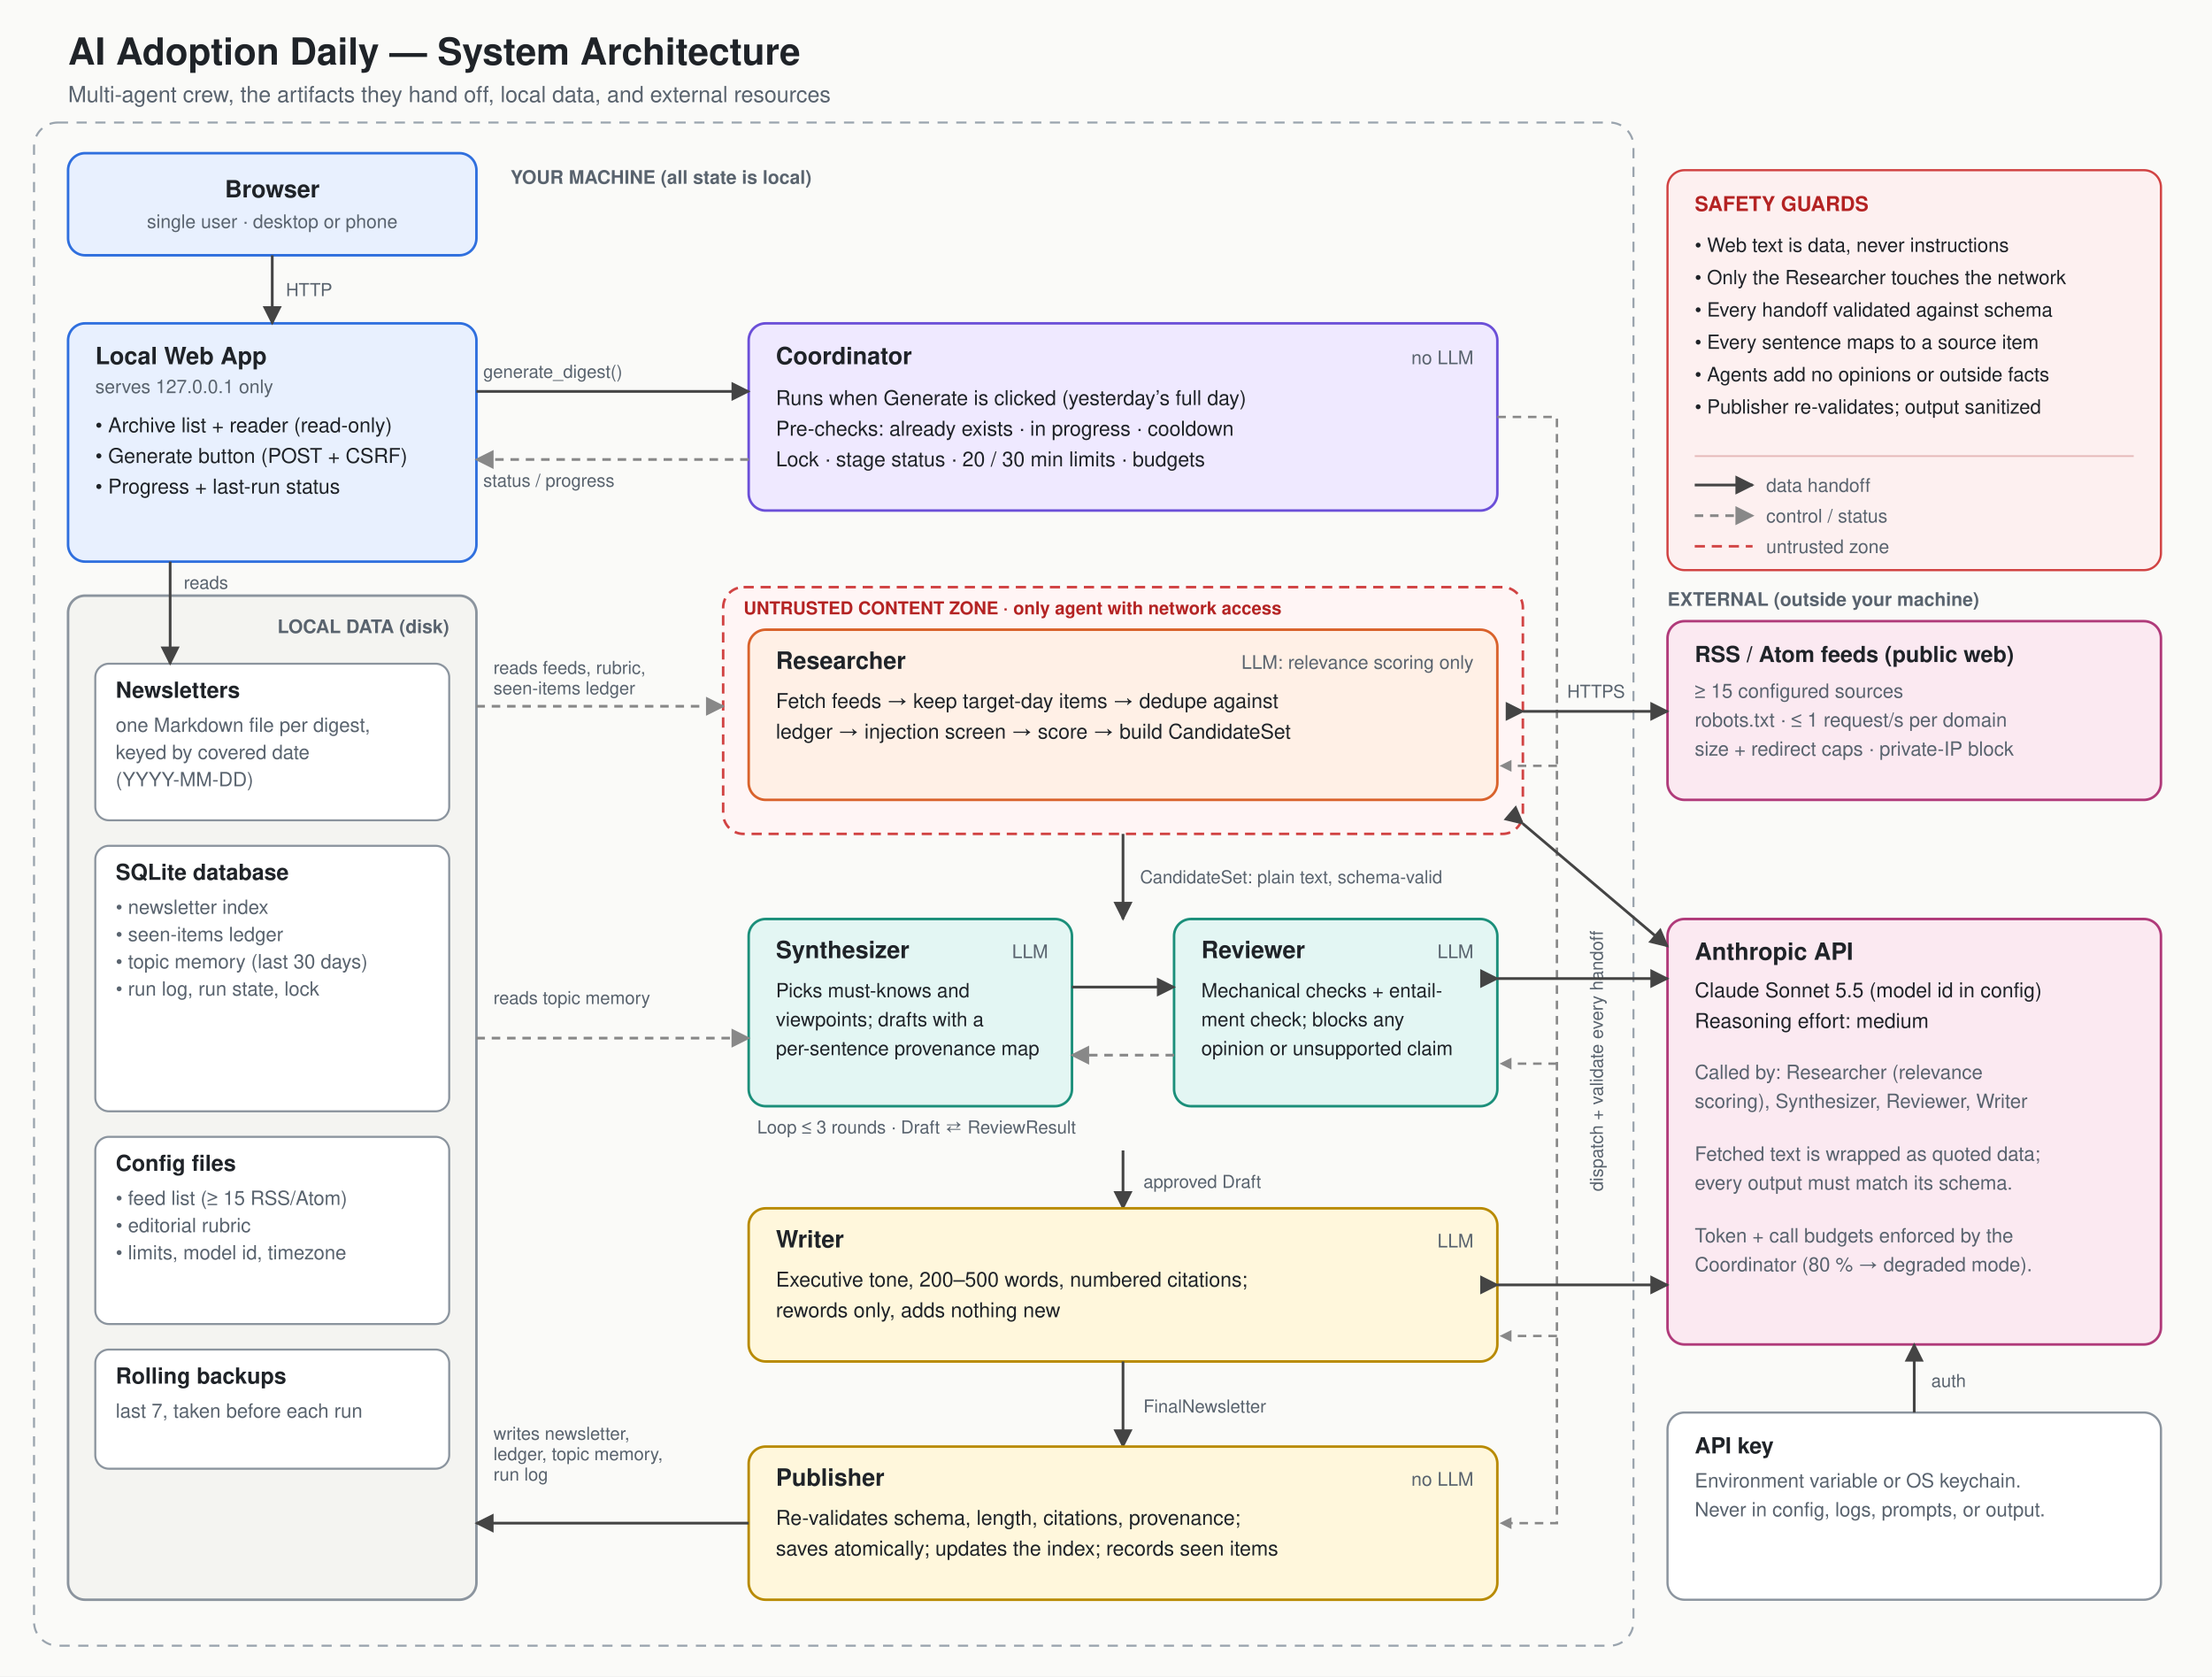
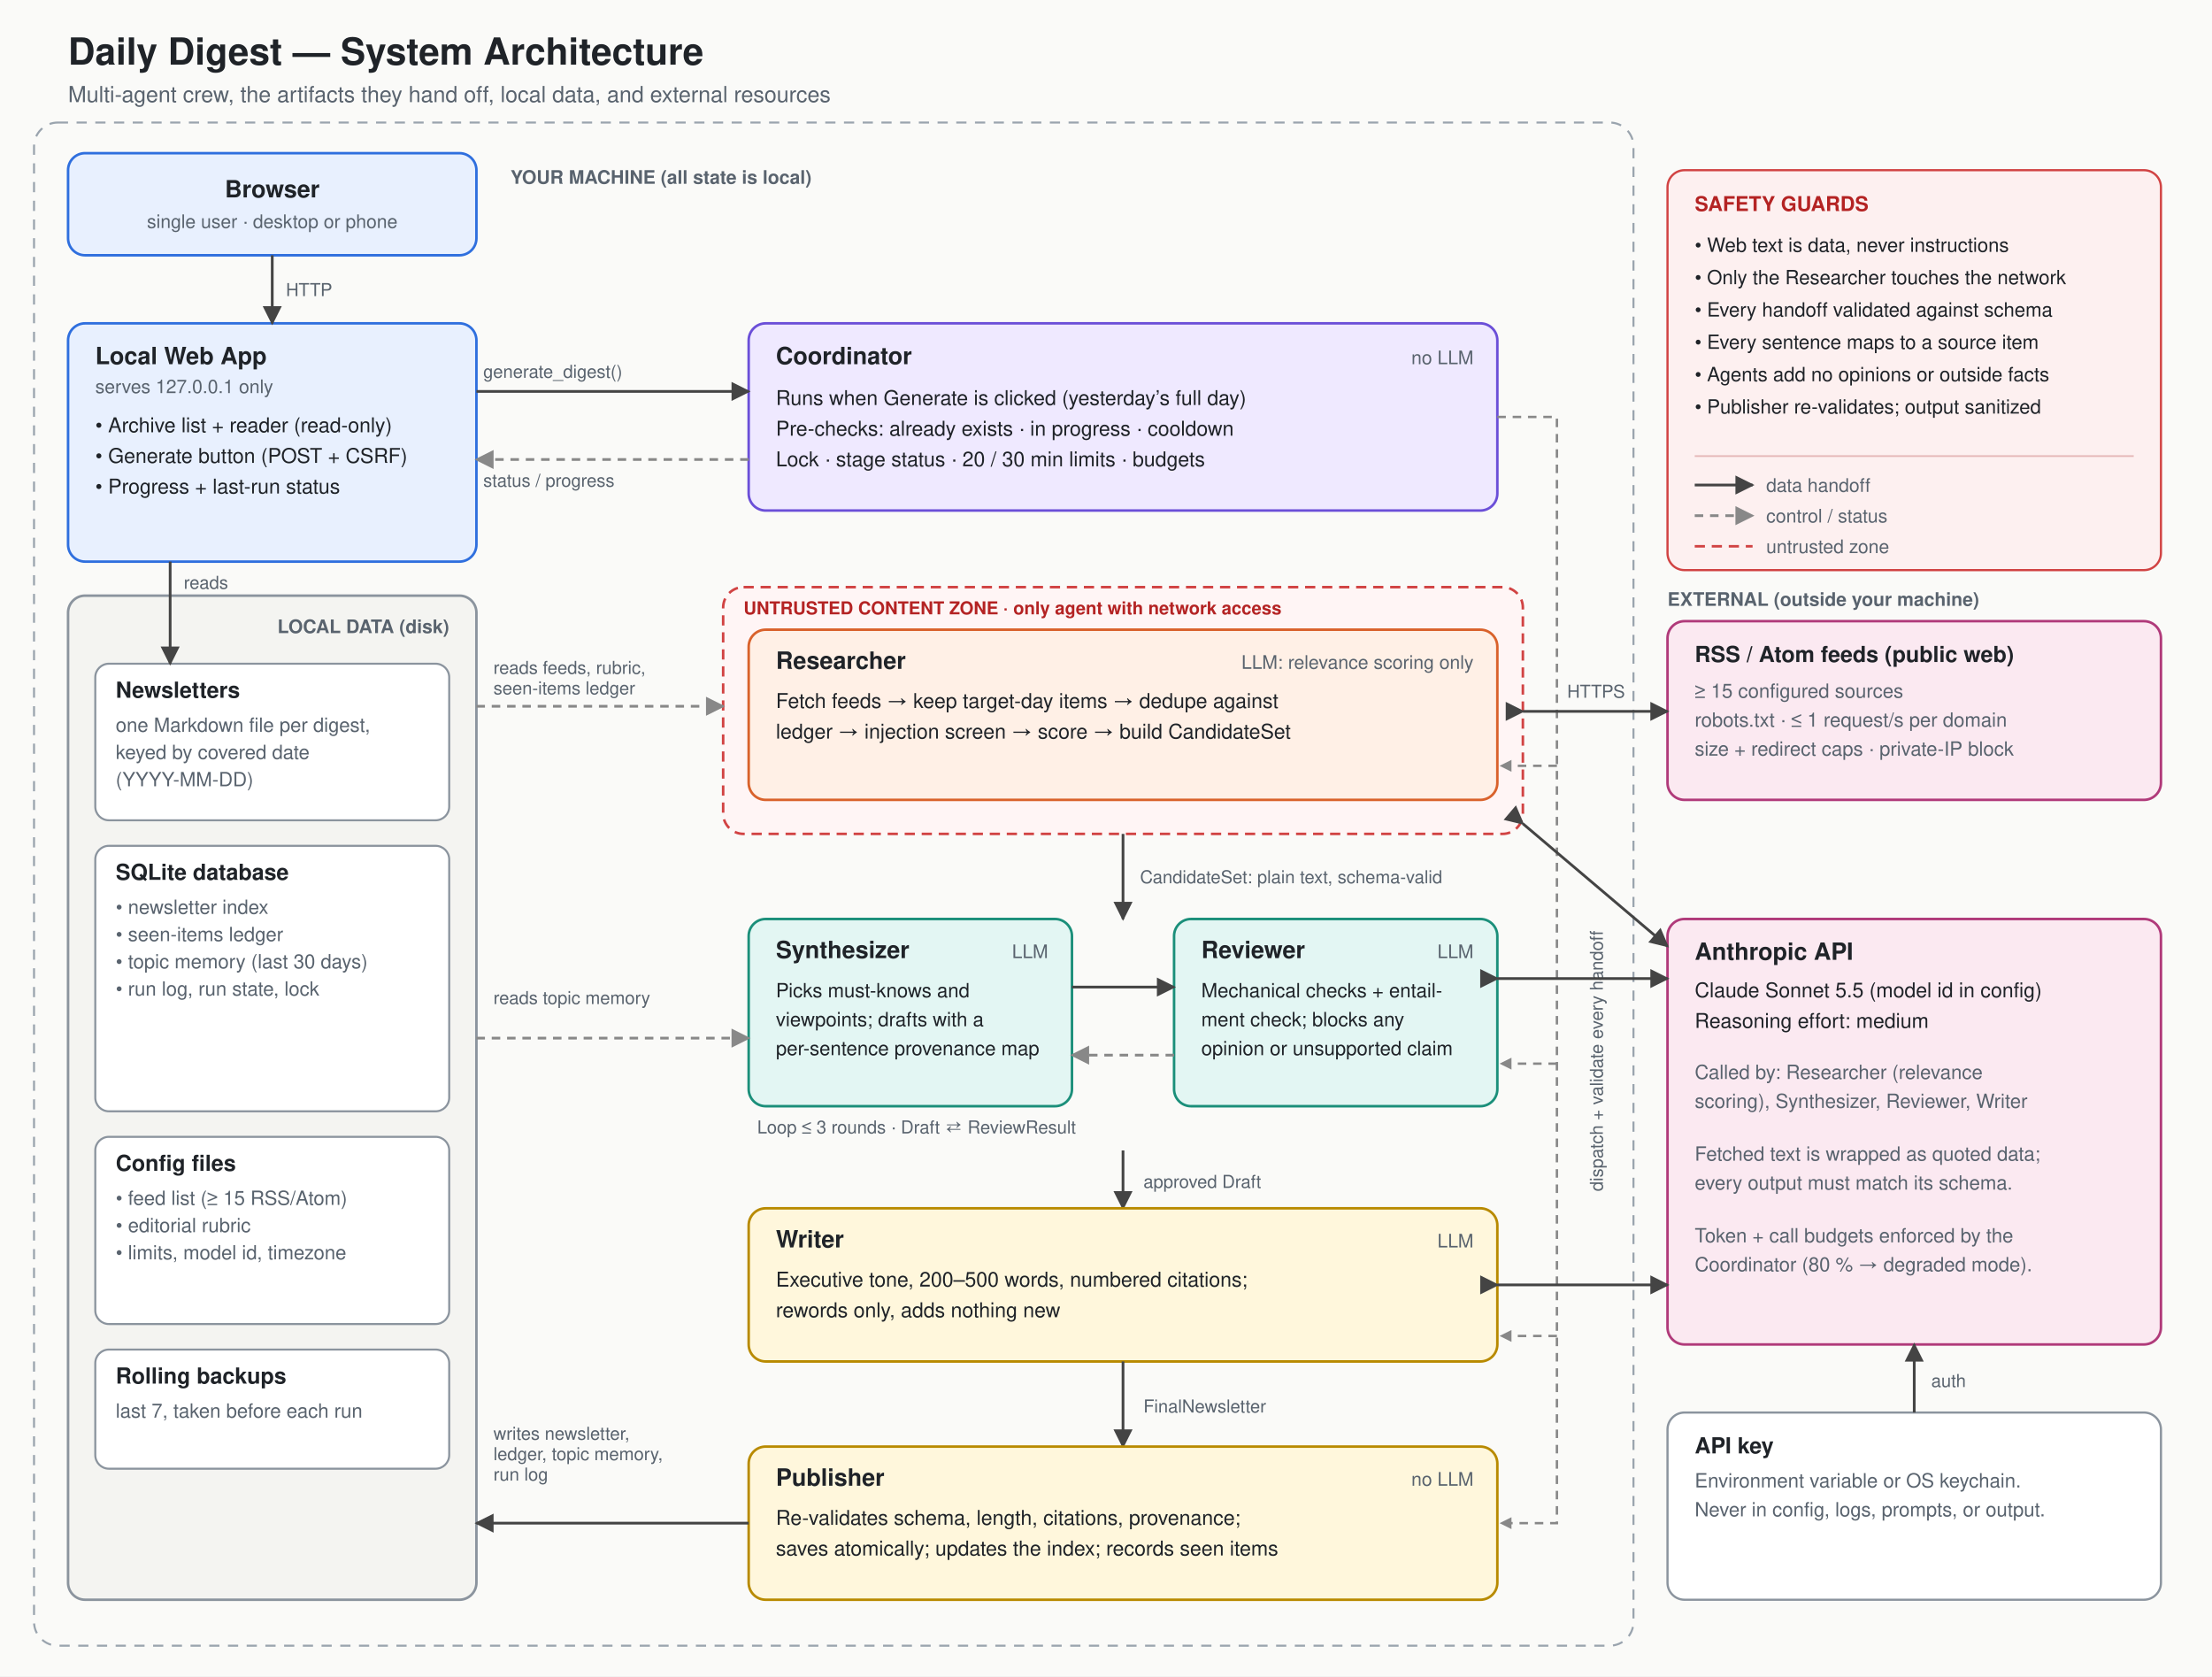
- <svg xmlns="http://www.w3.org/2000/svg" viewBox="0 0 1300 985" width="1300" height="985" font-family="-apple-system, BlinkMacSystemFont, &quot;Segoe UI&quot;, Helvetica, Arial, sans-serif" role="img" aria-label="AI Adoption Daily system architecture">
+ <svg xmlns="http://www.w3.org/2000/svg" viewBox="0 0 1300 985" width="1300" height="985" font-family="-apple-system, BlinkMacSystemFont, &quot;Segoe UI&quot;, Helvetica, Arial, sans-serif" role="img" aria-label="Daily Digest system architecture">
  <defs>
    <marker id="a" viewBox="0 0 10 10" refX="9" refY="5" markerWidth="7" markerHeight="7" orient="auto-start-reverse">
      <path d="M0,0 L10,5 L0,10 z" fill="#444" />
    </marker>
    <marker id="as" viewBox="0 0 10 10" refX="1" refY="5" markerWidth="7" markerHeight="7" orient="auto-start-reverse">
      <path d="M10,0 L0,5 L10,10 z" fill="#444" />
    </marker>
    <marker id="g" viewBox="0 0 10 10" refX="9" refY="5" markerWidth="7" markerHeight="7" orient="auto-start-reverse">
      <path d="M0,0 L10,5 L0,10 z" fill="#888" />
    </marker>
    <marker id="gs" viewBox="0 0 10 10" refX="1" refY="5" markerWidth="7" markerHeight="7" orient="auto-start-reverse">
      <path d="M10,0 L0,5 L10,10 z" fill="#888" />
    </marker>
    <marker id="r" viewBox="0 0 10 10" refX="9" refY="5" markerWidth="7" markerHeight="7" orient="auto-start-reverse">
      <path d="M0,0 L10,5 L0,10 z" fill="#D14343" />
    </marker>
    <marker id="rs" viewBox="0 0 10 10" refX="1" refY="5" markerWidth="7" markerHeight="7" orient="auto-start-reverse">
      <path d="M10,0 L0,5 L10,10 z" fill="#D14343" />
    </marker>
  </defs>
  <rect width="1300" height="985" fill="#FAFAF8" />
-   <text x="40" y="38" font-size="22" font-weight="700" fill="#1F2328" text-anchor="start">AI Adoption Daily — System Architecture</text>
+   <text x="40" y="38" font-size="22" font-weight="700" fill="#1F2328" text-anchor="start">Daily Digest — System Architecture</text>
  <text x="40" y="60" font-size="13" font-weight="400" fill="#59636E" text-anchor="start">Multi-agent crew, the artifacts they hand off, local data, and external resources</text>
  <rect x="20" y="72" width="940" height="895" rx="14" fill="none" stroke="#9AA4AE" stroke-width="1.2" stroke-dasharray="6 5" />
  <text x="300" y="108" font-size="11" font-weight="700" fill="#59636E" text-anchor="start">YOUR MACHINE (all state is local)</text>
  <rect x="40" y="90" width="240" height="60" rx="10" fill="#E8F0FE" stroke="#2F6FDE" stroke-width="1.5" />
  <text x="160" y="116" font-size="14" font-weight="700" fill="#1F2328" text-anchor="middle">Browser</text>
  <text x="160" y="134" font-size="11" font-weight="400" fill="#59636E" text-anchor="middle">single user · desktop or phone</text>
  <rect x="40" y="190" width="240" height="140" rx="10" fill="#E8F0FE" stroke="#2F6FDE" stroke-width="1.5" />
  <text x="56" y="214" font-size="14" font-weight="700" fill="#1F2328" text-anchor="start">Local Web App</text>
  <text x="56" y="231" font-size="11" font-weight="400" fill="#59636E" text-anchor="start">serves 127.0.0.1 only</text>
  <text x="56" y="254" font-size="12" font-weight="400" fill="#1F2328" text-anchor="start">• Archive list + reader (read-only)</text>
  <text x="56" y="272" font-size="12" font-weight="400" fill="#1F2328" text-anchor="start">• Generate button (POST + CSRF)</text>
  <text x="56" y="290" font-size="12" font-weight="400" fill="#1F2328" text-anchor="start">• Progress + last-run status</text>
  <path d="M160,150 L160,190" fill="none" stroke="#444" stroke-width="1.6" marker-end="url(#a)" />
  <text x="168" y="174" font-size="10.5" font-weight="400" fill="#59636E" text-anchor="start">HTTP</text>
  <rect x="40" y="350" width="240" height="590" rx="10" fill="#F4F4F1" stroke="#8B949E" stroke-width="1.5" />
  <text x="264" y="372" font-size="11" font-weight="700" fill="#59636E" text-anchor="end">LOCAL DATA (disk)</text>
  <rect x="56" y="390" width="208" height="92" rx="8" fill="#fff" stroke="#8B949E" stroke-width="1.2" />
  <text x="68" y="410" font-size="13" font-weight="700" fill="#1F2328" text-anchor="start">Newsletters</text>
  <text x="68" y="430" font-size="11.5" font-weight="400" fill="#59636E" text-anchor="start">one Markdown file per digest,</text>
  <text x="68" y="446" font-size="11.5" font-weight="400" fill="#59636E" text-anchor="start">keyed by covered date</text>
  <text x="68" y="462" font-size="11.5" font-weight="400" fill="#59636E" text-anchor="start">(YYYY-MM-DD)</text>
  <rect x="56" y="497" width="208" height="156" rx="8" fill="#fff" stroke="#8B949E" stroke-width="1.2" />
  <text x="68" y="517" font-size="13" font-weight="700" fill="#1F2328" text-anchor="start">SQLite database</text>
  <text x="68" y="537" font-size="11.5" font-weight="400" fill="#59636E" text-anchor="start">• newsletter index</text>
  <text x="68" y="553" font-size="11.5" font-weight="400" fill="#59636E" text-anchor="start">• seen-items ledger</text>
  <text x="68" y="569" font-size="11.5" font-weight="400" fill="#59636E" text-anchor="start">• topic memory (last 30 days)</text>
  <text x="68" y="585" font-size="11.5" font-weight="400" fill="#59636E" text-anchor="start">• run log, run state, lock</text>
  <rect x="56" y="668" width="208" height="110" rx="8" fill="#fff" stroke="#8B949E" stroke-width="1.2" />
  <text x="68" y="688" font-size="13" font-weight="700" fill="#1F2328" text-anchor="start">Config files</text>
  <text x="68" y="708" font-size="11.5" font-weight="400" fill="#59636E" text-anchor="start">• feed list (≥ 15 RSS/Atom)</text>
  <text x="68" y="724" font-size="11.5" font-weight="400" fill="#59636E" text-anchor="start">• editorial rubric</text>
  <text x="68" y="740" font-size="11.5" font-weight="400" fill="#59636E" text-anchor="start">• limits, model id, timezone</text>
  <rect x="56" y="793" width="208" height="70" rx="8" fill="#fff" stroke="#8B949E" stroke-width="1.2" />
  <text x="68" y="813" font-size="13" font-weight="700" fill="#1F2328" text-anchor="start">Rolling backups</text>
  <text x="68" y="833" font-size="11.5" font-weight="400" fill="#59636E" text-anchor="start">last 7, taken before each run</text>
  <path d="M100,330 L100,390" fill="none" stroke="#444" stroke-width="1.6" marker-end="url(#a)" />
  <text x="108" y="346" font-size="10.5" font-weight="400" fill="#59636E" text-anchor="start">reads</text>
  <rect x="440" y="190" width="440" height="110" rx="10" fill="#EFE9FF" stroke="#6B4FD8" stroke-width="1.5" />
  <text x="456" y="214" font-size="14" font-weight="700" fill="#1F2328" text-anchor="start">Coordinator</text>
  <text x="866" y="214" font-size="11" font-weight="400" fill="#59636E" text-anchor="end">no LLM</text>
  <text x="456" y="238" font-size="12" font-weight="400" fill="#1F2328" text-anchor="start">Runs when Generate is clicked (yesterday’s full day)</text>
  <text x="456" y="256" font-size="12" font-weight="400" fill="#1F2328" text-anchor="start">Pre-checks: already exists · in progress · cooldown</text>
  <text x="456" y="274" font-size="12" font-weight="400" fill="#1F2328" text-anchor="start">Lock · stage status · 20 / 30 min limits · budgets</text>
  <path d="M280,230 L440,230" fill="none" stroke="#444" stroke-width="1.6" marker-end="url(#a)" />
  <text x="284" y="222" font-size="10.5" font-weight="400" fill="#59636E" text-anchor="start">generate_digest()</text>
  <path d="M440,270 L280,270" fill="none" stroke="#888" stroke-width="1.6" stroke-dasharray="5 4" marker-end="url(#g)" />
  <text x="284" y="286" font-size="10.5" font-weight="400" fill="#59636E" text-anchor="start">status / progress</text>
  <rect x="425" y="345" width="470" height="145" rx="12" fill="#FFF5F5" stroke="#D14343" stroke-width="1.5" stroke-dasharray="6 4" />
  <text x="437" y="361" font-size="10.5" font-weight="700" fill="#B42323" text-anchor="start">UNTRUSTED CONTENT ZONE · only agent with network access</text>
  <rect x="440" y="370" width="440" height="100" rx="10" fill="#FFF0E6" stroke="#D9622B" stroke-width="1.5" />
  <text x="456" y="393" font-size="14" font-weight="700" fill="#1F2328" text-anchor="start">Researcher</text>
  <text x="866" y="393" font-size="11" font-weight="400" fill="#59636E" text-anchor="end">LLM: relevance scoring only</text>
  <text x="456" y="416" font-size="12" font-weight="400" fill="#1F2328" text-anchor="start">Fetch feeds → keep target-day items → dedupe against</text>
  <text x="456" y="434" font-size="12" font-weight="400" fill="#1F2328" text-anchor="start">ledger → injection screen → score → build CandidateSet</text>
  <path d="M660,490 L660,540" fill="none" stroke="#444" stroke-width="1.6" marker-end="url(#a)" />
  <text x="670" y="519" font-size="10.5" font-weight="400" fill="#59636E" text-anchor="start">CandidateSet: plain text, schema-valid</text>
  <rect x="440" y="540" width="190" height="110" rx="10" fill="#E3F6F3" stroke="#1B8F7A" stroke-width="1.5" />
  <text x="456" y="563" font-size="14" font-weight="700" fill="#1F2328" text-anchor="start">Synthesizer</text>
  <text x="616" y="563" font-size="11" font-weight="400" fill="#59636E" text-anchor="end">LLM</text>
  <text x="456" y="586" font-size="11.5" font-weight="400" fill="#1F2328" text-anchor="start">Picks must-knows and</text>
  <text x="456" y="603" font-size="11.5" font-weight="400" fill="#1F2328" text-anchor="start">viewpoints; drafts with a</text>
  <text x="456" y="620" font-size="11.5" font-weight="400" fill="#1F2328" text-anchor="start">per-sentence provenance map</text>
  <rect x="690" y="540" width="190" height="110" rx="10" fill="#E3F6F3" stroke="#1B8F7A" stroke-width="1.5" />
  <text x="706" y="563" font-size="14" font-weight="700" fill="#1F2328" text-anchor="start">Reviewer</text>
  <text x="866" y="563" font-size="11" font-weight="400" fill="#59636E" text-anchor="end">LLM</text>
  <text x="706" y="586" font-size="11.5" font-weight="400" fill="#1F2328" text-anchor="start">Mechanical checks + entail-</text>
  <text x="706" y="603" font-size="11.5" font-weight="400" fill="#1F2328" text-anchor="start">ment check; blocks any</text>
  <text x="706" y="620" font-size="11.5" font-weight="400" fill="#1F2328" text-anchor="start">opinion or unsupported claim</text>
  <path d="M630,580 L690,580" fill="none" stroke="#444" stroke-width="1.6" marker-end="url(#a)" />
  <path d="M690,620 L630,620" fill="none" stroke="#888" stroke-width="1.6" stroke-dasharray="5 4" marker-end="url(#g)" />
  <text x="445" y="666" font-size="10.5" font-weight="400" fill="#59636E" text-anchor="start">Loop ≤ 3 rounds · Draft ⇄ ReviewResult</text>
  <path d="M660,676 L660,710" fill="none" stroke="#444" stroke-width="1.6" marker-end="url(#a)" />
  <text x="672" y="698" font-size="10.5" font-weight="400" fill="#59636E" text-anchor="start">approved Draft</text>
  <rect x="440" y="710" width="440" height="90" rx="10" fill="#FFF7DC" stroke="#B88A00" stroke-width="1.5" />
  <text x="456" y="733" font-size="14" font-weight="700" fill="#1F2328" text-anchor="start">Writer</text>
  <text x="866" y="733" font-size="11" font-weight="400" fill="#59636E" text-anchor="end">LLM</text>
  <text x="456" y="756" font-size="12" font-weight="400" fill="#1F2328" text-anchor="start">Executive tone, 200–500 words, numbered citations;</text>
  <text x="456" y="774" font-size="12" font-weight="400" fill="#1F2328" text-anchor="start">rewords only, adds nothing new</text>
  <path d="M660,800 L660,850" fill="none" stroke="#444" stroke-width="1.6" marker-end="url(#a)" />
  <text x="672" y="830" font-size="10.5" font-weight="400" fill="#59636E" text-anchor="start">FinalNewsletter</text>
  <rect x="440" y="850" width="440" height="90" rx="10" fill="#FFF7DC" stroke="#B88A00" stroke-width="1.5" />
  <text x="456" y="873" font-size="14" font-weight="700" fill="#1F2328" text-anchor="start">Publisher</text>
  <text x="866" y="873" font-size="11" font-weight="400" fill="#59636E" text-anchor="end">no LLM</text>
  <text x="456" y="896" font-size="12" font-weight="400" fill="#1F2328" text-anchor="start">Re-validates schema, length, citations, provenance;</text>
  <text x="456" y="914" font-size="12" font-weight="400" fill="#1F2328" text-anchor="start">saves atomically; updates the index; records seen items</text>
  <path d="M880,245 L915,245 L915,895 L880,895 M915,450 L880,450 M915,625 L880,625 M915,785 L880,785" fill="none" stroke="#888" stroke-width="1.4" stroke-dasharray="5 4" />
  <path d="M918,450 L882,450" stroke="none" fill="none" marker-end="url(#g)" />
  <path d="M918,625 L882,625" stroke="none" fill="none" marker-end="url(#g)" />
  <path d="M918,785 L882,785" stroke="none" fill="none" marker-end="url(#g)" />
  <path d="M918,895 L882,895" stroke="none" fill="none" marker-end="url(#g)" />
  <text transform="translate(942,700) rotate(-90)" font-size="10.5" fill="#59636E">dispatch + validate every handoff</text>
  <path d="M280,415 L425,415" fill="none" stroke="#888" stroke-width="1.6" stroke-dasharray="5 4" marker-end="url(#g)" />
  <text x="290" y="396" font-size="10.5" font-weight="400" fill="#59636E" text-anchor="start">reads feeds, rubric,</text>
  <text x="290" y="408" font-size="10.5" font-weight="400" fill="#59636E" text-anchor="start">seen-items ledger</text>
  <path d="M280,610 L440,610" fill="none" stroke="#888" stroke-width="1.6" stroke-dasharray="5 4" marker-end="url(#g)" />
  <text x="290" y="590" font-size="10.5" font-weight="400" fill="#59636E" text-anchor="start">reads topic memory</text>
  <path d="M440,895 L280,895" fill="none" stroke="#444" stroke-width="1.6" marker-end="url(#a)" />
  <text x="290" y="846" font-size="10.5" font-weight="400" fill="#59636E" text-anchor="start">writes newsletter,</text>
  <text x="290" y="858" font-size="10.5" font-weight="400" fill="#59636E" text-anchor="start">ledger, topic memory,</text>
  <text x="290" y="870" font-size="10.5" font-weight="400" fill="#59636E" text-anchor="start">run log</text>
  <rect x="980" y="100" width="290" height="235" rx="10" fill="#FDF0F0" stroke="#D14343" stroke-width="1.3" />
  <text x="996" y="124" font-size="12" font-weight="700" fill="#B42323" text-anchor="start">SAFETY GUARDS</text>
  <text x="996" y="148" font-size="11.5" font-weight="400" fill="#1F2328" text-anchor="start">• Web text is data, never instructions</text>
  <text x="996" y="167" font-size="11.5" font-weight="400" fill="#1F2328" text-anchor="start">• Only the Researcher touches the network</text>
  <text x="996" y="186" font-size="11.5" font-weight="400" fill="#1F2328" text-anchor="start">• Every handoff validated against schema</text>
  <text x="996" y="205" font-size="11.5" font-weight="400" fill="#1F2328" text-anchor="start">• Every sentence maps to a source item</text>
  <text x="996" y="224" font-size="11.5" font-weight="400" fill="#1F2328" text-anchor="start">• Agents add no opinions or outside facts</text>
  <text x="996" y="243" font-size="11.5" font-weight="400" fill="#1F2328" text-anchor="start">• Publisher re-validates; output sanitized</text>
  <line x1="996" y1="268" x2="1254" y2="268" stroke="#E5B8B8" stroke-width="1" />
  <path d="M996,285 L1030,285" fill="none" stroke="#444" stroke-width="1.6" marker-end="url(#a)" />
  <text x="1038" y="289" font-size="11" font-weight="400" fill="#59636E" text-anchor="start">data handoff</text>
  <path d="M996,303 L1030,303" fill="none" stroke="#888" stroke-width="1.6" stroke-dasharray="5 4" marker-end="url(#g)" />
  <text x="1038" y="307" font-size="11" font-weight="400" fill="#59636E" text-anchor="start">control / status</text>
  <line x1="996" y1="321" x2="1030" y2="321" stroke="#D14343" stroke-width="1.5" stroke-dasharray="6 4" />
  <text x="1038" y="325" font-size="11" font-weight="400" fill="#59636E" text-anchor="start">untrusted zone</text>
  <text x="980" y="356" font-size="11" font-weight="700" fill="#59636E" text-anchor="start">EXTERNAL (outside your machine)</text>
  <rect x="980" y="365" width="290" height="105" rx="10" fill="#FBE9F1" stroke="#B03A7A" stroke-width="1.5" />
  <text x="996" y="389" font-size="13" font-weight="700" fill="#1F2328" text-anchor="start">RSS / Atom feeds (public web)</text>
  <text x="996" y="410" font-size="11.5" font-weight="400" fill="#59636E" text-anchor="start">≥ 15 configured sources</text>
  <text x="996" y="427" font-size="11.5" font-weight="400" fill="#59636E" text-anchor="start">robots.txt · ≤ 1 request/s per domain</text>
  <text x="996" y="444" font-size="11.5" font-weight="400" fill="#59636E" text-anchor="start">size + redirect caps · private-IP block</text>
  <path d="M895,418 L980,418" fill="none" stroke="#444" stroke-width="1.6" marker-end="url(#a)" marker-start="url(#as)" />
  <text x="938" y="410" font-size="10.5" font-weight="400" fill="#59636E" text-anchor="middle">HTTPS</text>
  <rect x="980" y="540" width="290" height="250" rx="10" fill="#FBE9F1" stroke="#B03A7A" stroke-width="1.5" />
  <text x="996" y="564" font-size="14" font-weight="700" fill="#1F2328" text-anchor="start">Anthropic API</text>
  <text x="996" y="586" font-size="12" font-weight="400" fill="#1F2328" text-anchor="start">Claude Sonnet 5.5 (model id in config)</text>
  <text x="996" y="604" font-size="12" font-weight="400" fill="#1F2328" text-anchor="start">Reasoning effort: medium</text>
  <text x="996" y="634" font-size="11.5" font-weight="400" fill="#59636E" text-anchor="start">Called by: Researcher (relevance</text>
  <text x="996" y="651" font-size="11.5" font-weight="400" fill="#59636E" text-anchor="start">scoring), Synthesizer, Reviewer, Writer</text>
  <text x="996" y="682" font-size="11.5" font-weight="400" fill="#59636E" text-anchor="start">Fetched text is wrapped as quoted data;</text>
  <text x="996" y="699" font-size="11.5" font-weight="400" fill="#59636E" text-anchor="start">every output must match its schema.</text>
  <text x="996" y="730" font-size="11.5" font-weight="400" fill="#59636E" text-anchor="start">Token + call budgets enforced by the</text>
  <text x="996" y="747" font-size="11.5" font-weight="400" fill="#59636E" text-anchor="start">Coordinator (80 % → degraded mode).</text>
  <path d="M895,484 L980,556" fill="none" stroke="#444" stroke-width="1.6" marker-end="url(#a)" marker-start="url(#as)" />
  <path d="M880,575 L980,575" fill="none" stroke="#444" stroke-width="1.6" marker-end="url(#a)" marker-start="url(#as)" />
  <path d="M880,755 L980,755" fill="none" stroke="#444" stroke-width="1.6" marker-end="url(#a)" marker-start="url(#as)" />
  <rect x="980" y="830" width="290" height="110" rx="10" fill="#fff" stroke="#8B949E" stroke-width="1.3" />
  <text x="996" y="854" font-size="13" font-weight="700" fill="#1F2328" text-anchor="start">API key</text>
  <text x="996" y="874" font-size="11.5" font-weight="400" fill="#59636E" text-anchor="start">Environment variable or OS keychain.</text>
  <text x="996" y="891" font-size="11.5" font-weight="400" fill="#59636E" text-anchor="start">Never in config, logs, prompts, or output.</text>
  <path d="M1125,830 L1125,790" fill="none" stroke="#444" stroke-width="1.6" marker-end="url(#a)" />
  <text x="1135" y="815" font-size="10.5" font-weight="400" fill="#59636E" text-anchor="start">auth</text>
</svg>
